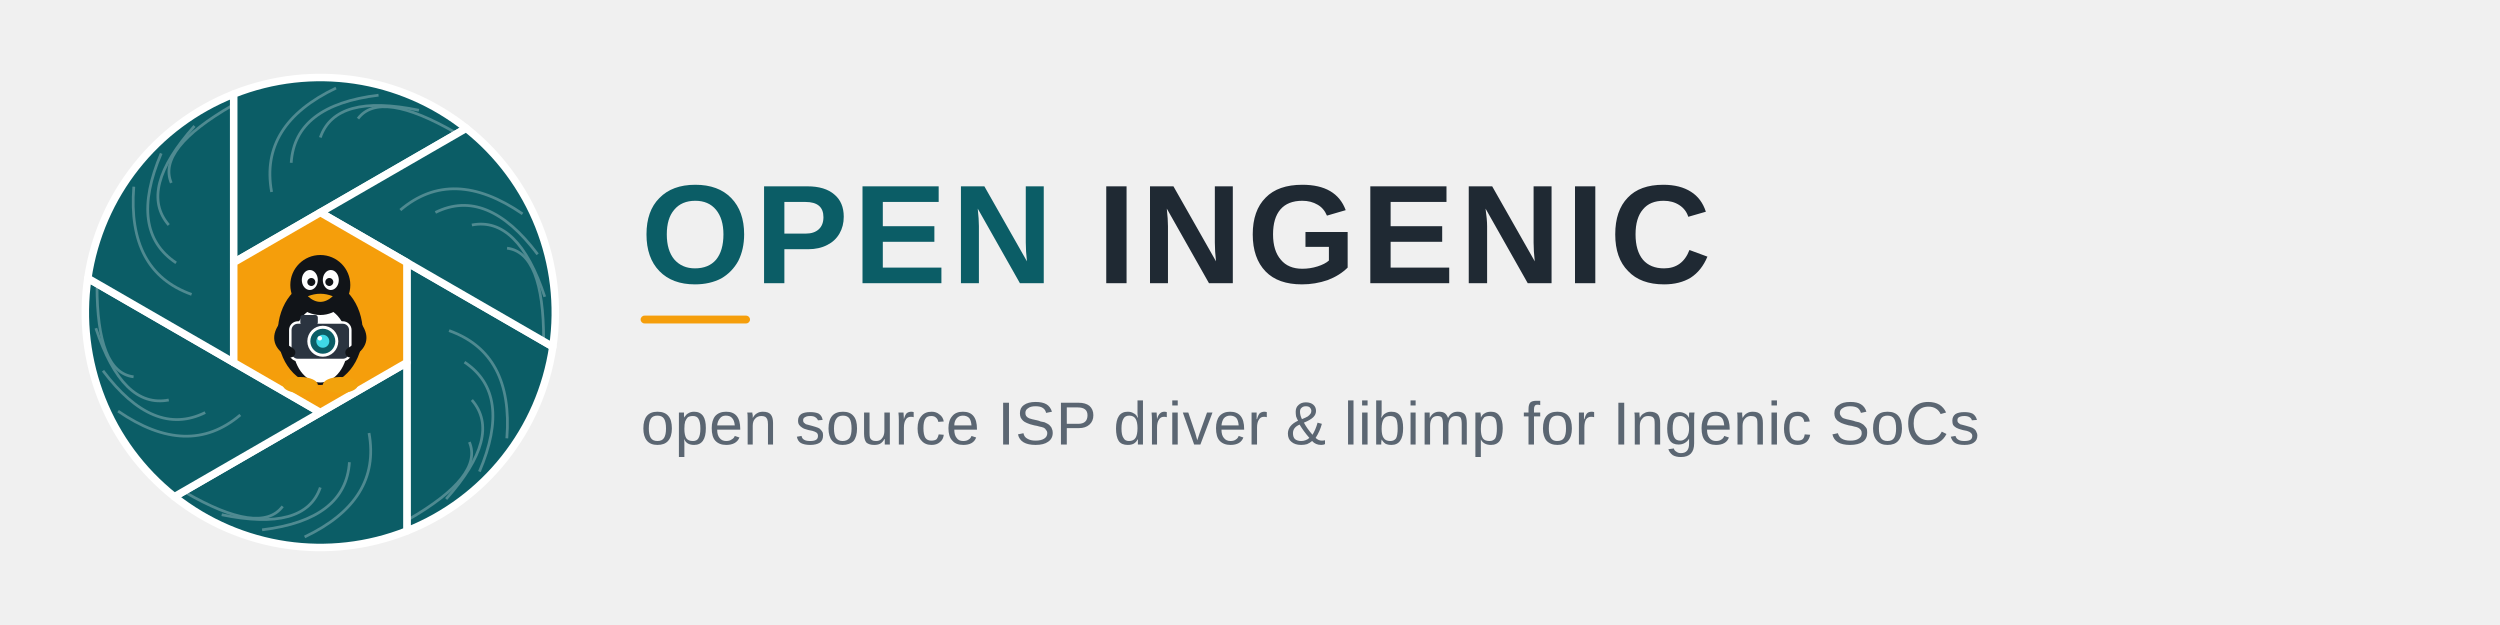
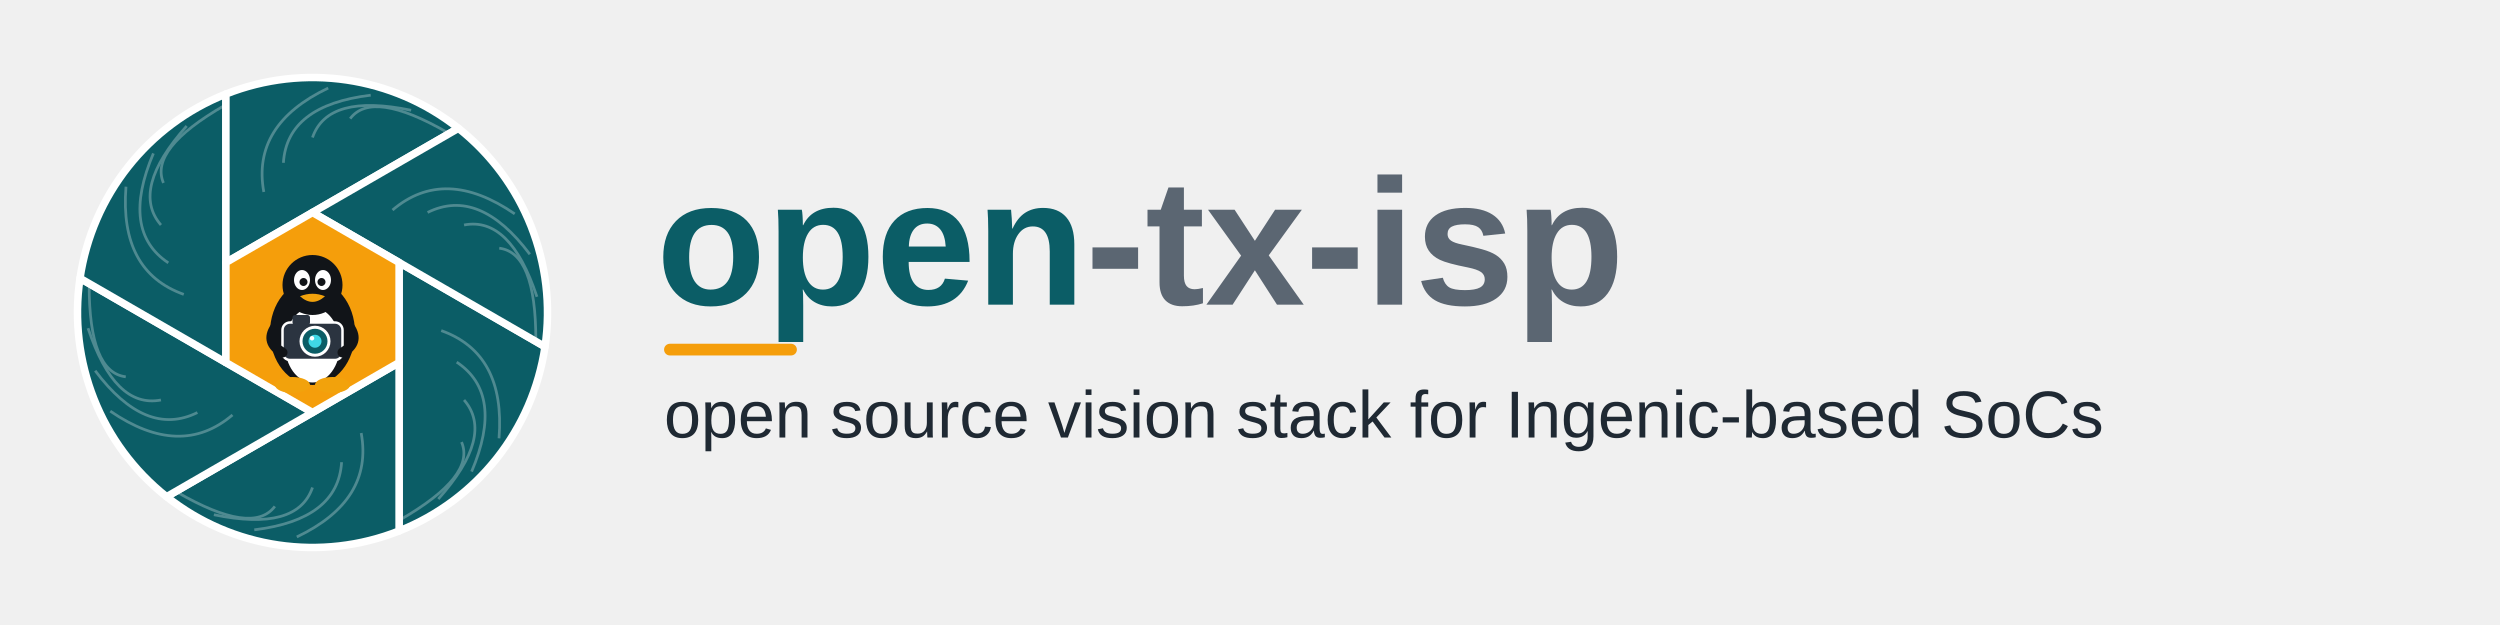
- <svg xmlns="http://www.w3.org/2000/svg" viewBox="0 0 640 160" width="640" height="160" role="img" aria-label="Open Ingenic">
-   <g transform="translate(18 16) scale(0.64)">
+ <svg xmlns="http://www.w3.org/2000/svg" viewBox="0 0 640 160" width="640" height="160" role="img" aria-label="open-tx-isp - open source vision stack for Ingenic-based SoCs">
+   <g transform="translate(16 16) scale(0.64)">
    <defs>
      <clipPath id="cl">
        <circle cx="100" cy="100" r="94" />
      </clipPath>
      <clipPath id="bl">
        <path d="M134.64 80.00L193.00 113.69A94 94 0 0 1 134.64 187.38Z" />
        <path d="M134.64 120.00L134.64 187.38A94 94 0 0 1 41.64 173.69Z" />
        <path d="M100.00 140.00L41.64 173.69A94 94 0 0 1 7.00 86.31Z" />
        <path d="M65.36 120.00L7.00 86.31A94 94 0 0 1 65.36 12.62Z" />
        <path d="M65.36 80.00L65.36 12.62A94 94 0 0 1 158.36 26.31Z" />
        <path d="M100.00 60.00L158.36 26.31A94 94 0 0 1 193.00 113.69Z" />
      </clipPath>
    </defs>
    <g fill="#0b5d66" stroke="#ffffff" stroke-width="3" stroke-linejoin="round">
      <path d="M134.64 80.00L193.00 113.69A94 94 0 0 1 134.64 187.38Z" />
      <path d="M134.64 120.00L134.64 187.38A94 94 0 0 1 41.64 173.69Z" />
      <path d="M100.00 140.00L41.64 173.69A94 94 0 0 1 7.00 86.31Z" />
      <path d="M65.36 120.00L7.00 86.31A94 94 0 0 1 65.36 12.62Z" />
      <path d="M65.36 80.00L65.36 12.62A94 94 0 0 1 158.36 26.31Z" />
      <path d="M100.00 60.00L158.36 26.31A94 94 0 0 1 193.00 113.69Z" />
    </g>
    <g clip-path="url(#bl)" stroke="#ffffff" stroke-width="1.1" fill="none" opacity="0.28">
      <path d="M132.01 59.02Q152.86 41.29 180.89 60.55" />
      <path d="M146.04 59.98Q166.69 49.75 186.93 76.71" />
      <path d="M160.62 65.00Q179.09 61.42 189.78 93.72" />
      <path d="M174.70 74.28Q189.35 76.06 189.33 110.97" />
      <path d="M151.49 107.24Q177.27 116.43 174.61 150.33" />
      <path d="M157.68 119.86Q176.86 132.63 163.64 163.64" />
      <path d="M160.62 135.00Q172.96 149.21 150.33 174.61" />
      <path d="M159.62 151.83Q165.41 165.41 135.17 182.85" />
      <path d="M119.48 148.21Q124.41 175.13 93.72 189.78" />
      <path d="M111.64 159.88Q110.18 182.88 76.71 186.93" />
      <path d="M100.00 170.00Q93.86 187.79 60.55 180.89" />
      <path d="M84.93 177.55Q76.06 189.35 45.84 171.88" />
      <path d="M67.99 140.98Q47.14 158.71 19.11 139.45" />
      <path d="M53.96 140.02Q33.31 150.25 13.07 123.29" />
      <path d="M39.38 135.00Q20.91 138.58 10.22 106.28" />
      <path d="M25.30 125.72Q10.65 123.94 10.67 89.03" />
      <path d="M48.51 92.76Q22.73 83.57 25.39 49.67" />
      <path d="M42.32 80.14Q23.14 67.37 36.36 36.36" />
      <path d="M39.38 65.00Q27.04 50.79 49.67 25.39" />
      <path d="M40.38 48.17Q34.59 34.59 64.83 17.15" />
      <path d="M80.52 51.79Q75.59 24.87 106.28 10.22" />
      <path d="M88.36 40.12Q89.82 17.12 123.29 13.07" />
      <path d="M100.00 30.00Q106.14 12.21 139.45 19.11" />
      <path d="M115.07 22.45Q123.94 10.65 154.16 28.12" />
    </g>
    <path d="M100.00 60.00L134.64 80.00L134.64 120.00L100.00 140.00L65.36 120.00L65.36 80.00Z" fill="#f59e0b" stroke="#ffffff" stroke-width="3" stroke-linejoin="round" />
    <g transform="translate(100 104)">
      <ellipse cx="0" cy="4" rx="17" ry="21" fill="#111418" />
      <ellipse cx="0" cy="9" rx="11" ry="15" fill="#ffffff" />
      <circle cx="0" cy="-15" r="12" fill="#111418" />
      <ellipse cx="-4.2" cy="-17" rx="3.2" ry="4" fill="#fff" />
      <ellipse cx="4.2" cy="-17" rx="3.2" ry="4" fill="#fff" />
      <circle cx="-3.6" cy="-16.2" r="1.6" fill="#111418" />
      <circle cx="3.6" cy="-16.2" r="1.6" fill="#111418" />
      <path d="M-5 -10.5 Q0 -6 5 -10.5 Q0 -12.5 -5 -10.5Z" fill="#f2a20c" />
      <ellipse cx="-8" cy="25" rx="7" ry="3.2" fill="#f2a20c" />
      <ellipse cx="8" cy="25" rx="7" ry="3.2" fill="#f2a20c" />
      <rect x="-12" y="0" width="24" height="15" rx="3" fill="#2b3440" stroke="#fff" stroke-width="1" />
      <rect x="-8" y="-3" width="7" height="4" rx="1" fill="#2b3440" />
      <circle cx="1" cy="7.5" r="5.6" fill="#0b5d66" stroke="#fff" stroke-width="1.2" />
      <circle cx="1" cy="7.5" r="2.6" fill="#3fd8e6" />
      <circle cx="-0.2" cy="6.3" r="0.9" fill="#fff" />
      <path d="M-15 2 Q-19 8 -12 12" stroke="#111418" stroke-width="4" fill="none" stroke-linecap="round" />
      <path d="M15 2 Q19 8 12 12" stroke="#111418" stroke-width="4" fill="none" stroke-linecap="round" />
    </g>
  </g>
-   <path fill="#0b5d66" d="M190.5 60Q190.5 63.8 189 66.8Q187.4 69.7 184.6 71.3Q181.7 72.8 177.9 72.8Q172.1 72.8 168.8 69.4Q165.5 66 165.5 60Q165.5 54 168.8 50.7Q172.1 47.3 178 47.3Q183.9 47.3 187.2 50.7Q190.5 54.1 190.5 60ZM185.2 60Q185.2 56 183.3 53.7Q181.4 51.4 178 51.4Q174.5 51.4 172.6 53.7Q170.7 55.9 170.7 60Q170.7 64.1 172.6 66.4Q174.6 68.7 177.9 68.7Q181.4 68.7 183.3 66.5Q185.2 64.2 185.2 60ZM216 55.5Q216 57.9 214.9 59.8Q213.8 61.7 211.8 62.7Q209.7 63.8 206.9 63.8H200.8V72.5H195.6V47.7H206.7Q211.2 47.7 213.6 49.8Q216 51.8 216 55.5ZM210.8 55.6Q210.8 51.7 206.2 51.7H200.8V59.8H206.3Q208.4 59.8 209.6 58.7Q210.8 57.6 210.8 55.6ZM220.8 72.5V47.7H240.3V51.7H226V57.9H239.2V61.9H226V68.5H241V72.5ZM261.1 72.5 250.3 53.4Q250.6 56.2 250.6 57.9V72.5H246V47.7H252L262.9 66.9Q262.6 64.3 262.6 62.1V47.7H267.2V72.5Z" />
-   <path fill="#1f2933" d="M283.2 72.5V47.7H288.4V72.5ZM309.5 72.5 298.7 53.4Q299 56.2 299 57.9V72.5H294.4V47.7H300.4L311.3 66.9Q311 64.3 311 62.1V47.7H315.6V72.5ZM333.4 68.8Q335.4 68.8 337.3 68.2Q339.2 67.6 340.2 66.7V63.2H334.2V59.4H345V68.5Q343 70.5 339.9 71.7Q336.7 72.8 333.3 72.8Q327.2 72.8 324 69.5Q320.7 66.1 320.7 60Q320.7 53.9 324 50.6Q327.2 47.3 333.4 47.3Q342.1 47.3 344.5 53.8L339.7 55.2Q338.9 53.3 337.3 52.4Q335.6 51.4 333.4 51.4Q329.7 51.4 327.8 53.6Q325.9 55.8 325.9 60Q325.9 64.2 327.9 66.5Q329.8 68.8 333.4 68.8ZM350.8 72.5V47.7H370.3V51.7H356V57.9H369.2V61.9H356V68.5H371V72.5ZM391.1 72.5 380.3 53.4Q380.7 56.2 380.7 57.9V72.5H376V47.7H382L392.9 66.9Q392.6 64.3 392.6 62.1V47.7H397.2V72.5ZM403.2 72.5V47.7H408.4V72.5ZM426 68.7Q430.7 68.7 432.5 64L437.1 65.7Q435.6 69.3 432.8 71.1Q430 72.8 426 72.8Q420 72.8 416.8 69.4Q413.5 66.1 413.5 60Q413.5 53.9 416.7 50.6Q419.8 47.3 425.8 47.3Q430.1 47.3 432.9 49.1Q435.6 50.8 436.7 54.2L432.2 55.5Q431.6 53.6 429.9 52.5Q428.2 51.4 425.9 51.4Q422.4 51.4 420.6 53.6Q418.7 55.8 418.7 60Q418.7 64.2 420.6 66.5Q422.5 68.7 426 68.7Z" />
-   <path fill="#5b6672" d="M172 109.7Q172 111.8 171 112.9Q170.1 113.9 168.3 113.9Q166.5 113.9 165.6 112.8Q164.7 111.7 164.7 109.7Q164.7 105.4 168.3 105.4Q170.2 105.4 171.1 106.5Q172 107.5 172 109.7ZM170.5 109.7Q170.5 108 170 107.2Q169.5 106.4 168.3 106.4Q167.1 106.4 166.6 107.2Q166.1 108 166.1 109.7Q166.1 111.3 166.6 112.1Q167.1 112.9 168.3 112.9Q169.5 112.9 170 112.1Q170.5 111.3 170.5 109.7ZM180.7 109.6Q180.7 113.9 177.7 113.9Q175.8 113.9 175.2 112.5H175.1Q175.2 112.6 175.2 113.8V117H173.8V107.3Q173.8 106 173.8 105.6H175.1Q175.1 105.6 175.1 105.8Q175.1 106 175.1 106.4Q175.2 106.8 175.2 106.9H175.2Q175.6 106.1 176.2 105.8Q176.8 105.4 177.7 105.4Q179.2 105.4 180 106.5Q180.7 107.5 180.7 109.6ZM179.3 109.7Q179.3 108 178.8 107.2Q178.4 106.5 177.4 106.5Q176.6 106.5 176.1 106.8Q175.7 107.2 175.4 107.9Q175.2 108.6 175.2 109.8Q175.2 111.4 175.7 112.2Q176.2 112.9 177.4 112.9Q178.4 112.9 178.8 112.2Q179.3 111.4 179.3 109.7ZM183.6 110Q183.6 111.4 184.2 112.1Q184.8 112.9 185.9 112.9Q186.8 112.9 187.3 112.5Q187.9 112.2 188.1 111.6L189.3 112Q188.5 113.9 185.9 113.9Q184.1 113.9 183.1 112.8Q182.2 111.8 182.2 109.6Q182.2 107.6 183.1 106.5Q184.1 105.4 185.9 105.4Q189.5 105.4 189.5 109.8V110ZM188.1 108.9Q188 107.6 187.4 107Q186.9 106.4 185.8 106.4Q184.8 106.4 184.3 107.1Q183.7 107.8 183.6 108.9ZM196.6 113.8V108.6Q196.6 107.8 196.4 107.3Q196.2 106.9 195.9 106.7Q195.5 106.5 194.9 106.5Q193.9 106.5 193.3 107.2Q192.7 107.8 192.7 109V113.8H191.4V107.3Q191.4 105.9 191.3 105.6H192.6Q192.6 105.6 192.6 105.8Q192.6 106 192.7 106.2Q192.7 106.4 192.7 107H192.7Q193.2 106.1 193.8 105.8Q194.4 105.4 195.3 105.4Q196.7 105.4 197.3 106.1Q197.9 106.8 197.9 108.3V113.8ZM210.7 111.5Q210.7 112.7 209.9 113.3Q209 113.9 207.4 113.9Q205.9 113.9 205 113.4Q204.2 112.9 204 111.8L205.2 111.6Q205.3 112.3 205.9 112.6Q206.4 112.9 207.4 112.9Q208.4 112.9 208.9 112.6Q209.4 112.3 209.4 111.6Q209.4 111.1 209.1 110.8Q208.7 110.5 208 110.3L207 110.1Q205.8 109.8 205.4 109.5Q204.9 109.2 204.6 108.8Q204.3 108.4 204.3 107.7Q204.3 106.6 205.1 106Q205.9 105.5 207.4 105.5Q208.8 105.5 209.6 105.9Q210.4 106.4 210.6 107.5L209.4 107.6Q209.2 107.1 208.7 106.8Q208.3 106.5 207.4 106.5Q206.5 106.5 206.1 106.8Q205.6 107 205.6 107.6Q205.6 108 205.8 108.2Q206 108.4 206.3 108.6Q206.7 108.7 207.8 109Q208.9 109.3 209.4 109.5Q209.9 109.7 210.1 110Q210.4 110.3 210.6 110.7Q210.7 111 210.7 111.5ZM219.4 109.7Q219.4 111.8 218.5 112.9Q217.5 113.9 215.7 113.9Q213.9 113.9 213 112.8Q212.1 111.7 212.1 109.7Q212.1 105.4 215.8 105.4Q217.6 105.4 218.5 106.5Q219.4 107.5 219.4 109.7ZM218 109.7Q218 108 217.5 107.2Q217 106.4 215.8 106.4Q214.6 106.4 214.1 107.2Q213.5 108 213.5 109.7Q213.5 111.3 214 112.1Q214.6 112.9 215.7 112.9Q216.9 112.9 217.5 112.1Q218 111.3 218 109.7ZM222.6 105.6V110.8Q222.6 111.6 222.7 112Q222.9 112.5 223.3 112.7Q223.6 112.9 224.3 112.9Q225.3 112.9 225.8 112.2Q226.4 111.5 226.4 110.3V105.6H227.8V112Q227.8 113.5 227.8 113.8H226.5Q226.5 113.7 226.5 113.6Q226.5 113.4 226.5 113.2Q226.5 113 226.5 112.4H226.4Q226 113.2 225.3 113.6Q224.7 113.9 223.8 113.9Q222.5 113.9 221.8 113.3Q221.2 112.6 221.2 111V105.6ZM230.1 113.8V107.5Q230.1 106.6 230 105.6H231.3Q231.4 107 231.4 107.3H231.4Q231.7 106.2 232.1 105.8Q232.6 105.4 233.3 105.4Q233.6 105.4 233.9 105.5V106.8Q233.6 106.7 233.2 106.7Q232.3 106.7 231.9 107.4Q231.4 108.1 231.4 109.5V113.8ZM236.4 109.6Q236.4 111.3 236.9 112.1Q237.4 112.8 238.4 112.8Q239.2 112.8 239.7 112.5Q240.1 112.1 240.3 111.2L241.6 111.3Q241.5 112.5 240.6 113.2Q239.8 113.9 238.5 113.9Q236.8 113.9 235.9 112.8Q234.9 111.8 234.9 109.7Q234.9 107.6 235.9 106.5Q236.8 105.4 238.5 105.4Q239.7 105.4 240.5 106.1Q241.4 106.7 241.6 107.9L240.2 108Q240.1 107.3 239.6 106.9Q239.2 106.5 238.4 106.5Q237.3 106.5 236.9 107.2Q236.4 107.9 236.4 109.6ZM244.3 110Q244.3 111.4 244.9 112.1Q245.4 112.9 246.6 112.9Q247.5 112.9 248 112.5Q248.5 112.2 248.7 111.6L249.9 112Q249.2 113.9 246.6 113.9Q244.7 113.9 243.8 112.8Q242.8 111.8 242.8 109.6Q242.8 107.6 243.8 106.5Q244.7 105.4 246.5 105.4Q250.1 105.4 250.1 109.8V110ZM248.7 108.9Q248.6 107.6 248.1 107Q247.5 106.4 246.5 106.4Q245.5 106.4 244.9 107.1Q244.3 107.8 244.3 108.9ZM256.8 113.8V103.1H258.3V113.8ZM269.5 110.8Q269.5 112.3 268.3 113.1Q267.2 113.9 265.1 113.9Q261.2 113.9 260.6 111.2L262 110.9Q262.2 111.9 263 112.3Q263.8 112.8 265.1 112.8Q266.5 112.8 267.3 112.3Q268.1 111.8 268.1 110.9Q268.1 110.4 267.8 110.1Q267.6 109.7 267.2 109.5Q266.7 109.3 266.1 109.2Q265.5 109 264.8 108.9Q263.5 108.6 262.9 108.3Q262.2 108 261.9 107.7Q261.5 107.3 261.3 106.9Q261.1 106.4 261.1 105.8Q261.1 104.4 262.1 103.7Q263.2 102.9 265.1 102.9Q266.9 102.9 267.9 103.5Q268.9 104.1 269.3 105.4L267.8 105.7Q267.6 104.8 266.9 104.4Q266.3 104 265.1 104Q263.8 104 263.2 104.5Q262.5 104.9 262.5 105.7Q262.5 106.2 262.7 106.5Q263 106.9 263.5 107.1Q264 107.3 265.5 107.6Q266 107.7 266.4 107.9Q266.9 108 267.4 108.1Q267.8 108.3 268.2 108.5Q268.6 108.7 268.9 109.1Q269.2 109.4 269.3 109.8Q269.5 110.2 269.5 110.8ZM279.9 106.3Q279.9 107.8 278.9 108.7Q277.9 109.6 276.2 109.6H273.1V113.8H271.6V103.1H276.1Q277.9 103.1 278.9 103.9Q279.9 104.8 279.9 106.3ZM278.4 106.3Q278.4 104.3 275.9 104.3H273.1V108.5H276Q278.4 108.5 278.4 106.3ZM291.2 112.5Q290.9 113.2 290.2 113.6Q289.6 113.9 288.7 113.9Q287.1 113.9 286.4 112.9Q285.7 111.8 285.7 109.7Q285.7 105.4 288.7 105.4Q289.6 105.4 290.2 105.8Q290.9 106.1 291.2 106.9H291.3L291.2 105.9V102.5H292.6V112.1Q292.6 113.4 292.6 113.8H291.3Q291.3 113.7 291.3 113.2Q291.3 112.8 291.3 112.5ZM287.1 109.7Q287.1 111.4 287.6 112.1Q288 112.9 289 112.9Q290.2 112.9 290.7 112.1Q291.2 111.3 291.2 109.6Q291.2 108 290.7 107.2Q290.2 106.4 289.1 106.4Q288 106.4 287.6 107.2Q287.1 108 287.1 109.7ZM294.9 113.8V107.5Q294.9 106.6 294.8 105.6H296.1Q296.2 107 296.2 107.3H296.2Q296.5 106.2 297 105.8Q297.4 105.4 298.1 105.4Q298.4 105.4 298.7 105.5V106.8Q298.4 106.7 298 106.7Q297.1 106.7 296.7 107.4Q296.2 108.1 296.2 109.5V113.8ZM300.1 103.8V102.5H301.5V103.8ZM300.1 113.8V105.6H301.5V113.8ZM307.3 113.8H305.7L302.8 105.6H304.2L306 110.9Q306.1 111.2 306.5 112.7L306.8 111.8L307.1 110.9L309 105.6H310.4ZM312.7 110Q312.7 111.4 313.3 112.1Q313.9 112.9 315 112.9Q315.9 112.9 316.4 112.5Q316.9 112.2 317.1 111.6L318.3 112Q317.6 113.9 315 113.9Q313.2 113.9 312.2 112.8Q311.3 111.8 311.3 109.6Q311.3 107.6 312.2 106.5Q313.2 105.4 314.9 105.4Q318.5 105.4 318.5 109.8V110ZM317.1 108.9Q317 107.6 316.5 107Q315.9 106.4 314.9 106.4Q313.9 106.4 313.3 107.1Q312.8 107.8 312.7 108.9ZM320.4 113.8V107.5Q320.4 106.6 320.4 105.6H321.7Q321.7 107 321.7 107.3H321.8Q322.1 106.2 322.5 105.8Q323 105.4 323.7 105.4Q324 105.4 324.3 105.5V106.8Q324 106.7 323.6 106.7Q322.7 106.7 322.3 107.4Q321.8 108.1 321.8 109.5V113.8ZM338.2 113.9Q336.8 113.9 335.9 112.9Q335.3 113.4 334.6 113.7Q333.9 113.9 333.1 113.9Q331.5 113.9 330.6 113.1Q329.7 112.4 329.7 111Q329.7 108.9 332.3 107.7Q332 107.2 331.8 106.6Q331.7 106 331.7 105.4Q331.7 104.3 332.4 103.7Q333.1 103 334.3 103Q335.5 103 336.2 103.6Q336.9 104.2 336.9 105.2Q336.9 106.1 336.2 106.8Q335.5 107.5 333.8 108.2Q334.6 109.7 336 111.3Q336.8 110 337.3 108.2L338.4 108.5Q337.9 110.4 336.8 112.1Q337.5 112.8 338.4 112.8Q338.9 112.8 339.2 112.7V113.7Q338.8 113.9 338.2 113.9ZM335.7 105.2Q335.7 104.7 335.3 104.3Q335 104 334.3 104Q333.6 104 333.2 104.4Q332.8 104.7 332.8 105.4Q332.8 106.3 333.3 107.3Q334.3 106.9 334.8 106.6Q335.2 106.3 335.5 105.9Q335.7 105.6 335.7 105.2ZM335.2 112.1Q333.7 110.4 332.7 108.7Q331 109.4 331 110.9Q331 111.9 331.5 112.4Q332.1 112.9 333.1 112.9Q333.7 112.9 334.2 112.7Q334.8 112.5 335.2 112.1ZM345.1 113.8V102.5H346.5V113.8ZM348.7 103.8V102.5H350.1V103.8ZM348.7 113.8V105.6H350.1V113.8ZM359.2 109.6Q359.2 113.9 356.2 113.9Q355.3 113.9 354.7 113.6Q354.1 113.2 353.7 112.5H353.7Q353.7 112.7 353.6 113.2Q353.6 113.7 353.6 113.8H352.3Q352.3 113.4 352.3 112.1V102.5H353.7V105.7Q353.7 106.2 353.6 106.9H353.7Q354.1 106.1 354.7 105.8Q355.3 105.4 356.2 105.4Q357.8 105.4 358.5 106.5Q359.2 107.5 359.2 109.6ZM357.8 109.7Q357.8 108 357.4 107.2Q356.9 106.5 355.9 106.5Q354.7 106.5 354.2 107.3Q353.7 108.1 353.7 109.8Q353.7 111.4 354.2 112.1Q354.7 112.9 355.9 112.9Q356.9 112.9 357.4 112.2Q357.8 111.4 357.8 109.7ZM361.1 103.8V102.5H362.4V103.8ZM361.1 113.8V105.6H362.4V113.8ZM369.4 113.8V108.6Q369.4 107.4 369.1 106.9Q368.8 106.5 368 106.5Q367.1 106.5 366.6 107.1Q366.1 107.8 366.1 109V113.8H364.7V107.3Q364.7 105.9 364.7 105.6H366Q366 105.6 366 105.8Q366 106 366 106.2Q366 106.4 366 107H366Q366.5 106.1 367 105.8Q367.6 105.4 368.4 105.4Q369.4 105.4 369.9 105.8Q370.4 106.2 370.7 107H370.7Q371.1 106.2 371.7 105.8Q372.3 105.4 373.2 105.4Q374.4 105.4 375 106.1Q375.5 106.8 375.5 108.3V113.8H374.2V108.6Q374.2 107.4 373.9 106.9Q373.5 106.5 372.7 106.5Q371.8 106.5 371.3 107.1Q370.8 107.8 370.8 109V113.8ZM384.7 109.6Q384.7 113.9 381.7 113.9Q379.8 113.9 379.1 112.5H379.1Q379.1 112.6 379.1 113.8V117H377.7V107.3Q377.7 106 377.7 105.6H379Q379 105.6 379 105.8Q379.1 106 379.1 106.4Q379.1 106.8 379.1 106.9H379.1Q379.5 106.1 380.1 105.8Q380.7 105.4 381.7 105.4Q383.2 105.4 383.9 106.5Q384.7 107.5 384.7 109.6ZM383.2 109.7Q383.2 108 382.8 107.2Q382.3 106.5 381.3 106.5Q380.5 106.5 380 106.8Q379.6 107.2 379.3 107.9Q379.1 108.6 379.1 109.8Q379.1 111.4 379.6 112.2Q380.1 112.9 381.3 112.9Q382.3 112.9 382.8 112.2Q383.2 111.4 383.2 109.7ZM392.7 106.6V113.8H391.3V106.6H390.1V105.6H391.3V104.7Q391.3 103.5 391.8 103Q392.3 102.6 393.3 102.6Q393.9 102.6 394.3 102.6V103.7Q393.9 103.6 393.6 103.6Q393.1 103.6 392.9 103.9Q392.7 104.2 392.7 104.8V105.6H394.3V106.6ZM402.4 109.7Q402.4 111.8 401.4 112.9Q400.5 113.9 398.7 113.9Q396.9 113.9 395.9 112.8Q395 111.7 395 109.7Q395 105.4 398.7 105.4Q400.6 105.4 401.5 106.5Q402.4 107.5 402.4 109.7ZM400.9 109.7Q400.9 108 400.4 107.2Q399.9 106.4 398.7 106.4Q397.5 106.4 397 107.2Q396.5 108 396.5 109.7Q396.5 111.3 397 112.1Q397.5 112.9 398.6 112.9Q399.9 112.9 400.4 112.1Q400.9 111.3 400.9 109.7ZM404.2 113.8V107.5Q404.2 106.6 404.2 105.6H405.5Q405.5 107 405.5 107.3H405.6Q405.9 106.2 406.3 105.8Q406.7 105.4 407.5 105.4Q407.8 105.4 408.1 105.5V106.8Q407.8 106.7 407.3 106.7Q406.5 106.7 406 107.4Q405.6 108.1 405.6 109.5V113.8ZM414.3 113.8V103.1H415.8V113.8ZM423.6 113.8V108.6Q423.6 107.8 423.5 107.3Q423.3 106.9 423 106.7Q422.6 106.5 421.9 106.5Q420.9 106.5 420.4 107.2Q419.8 107.8 419.8 109V113.8H418.5V107.3Q418.5 105.9 418.4 105.6H419.7Q419.7 105.6 419.7 105.8Q419.7 106 419.7 106.2Q419.7 106.4 419.8 107H419.8Q420.2 106.1 420.9 105.8Q421.5 105.4 422.4 105.4Q423.7 105.4 424.4 106.1Q425 106.8 425 108.3V113.8ZM430.3 117Q429 117 428.2 116.5Q427.4 115.9 427.1 115L428.5 114.8Q428.6 115.3 429.1 115.6Q429.6 116 430.3 116Q432.4 116 432.4 113.6V112.3H432.4Q432 113 431.3 113.4Q430.6 113.8 429.7 113.8Q428.2 113.8 427.5 112.8Q426.8 111.8 426.8 109.7Q426.8 107.5 427.6 106.5Q428.3 105.5 429.9 105.5Q430.7 105.5 431.4 105.9Q432 106.2 432.4 107H432.4Q432.4 106.8 432.4 106.2Q432.4 105.6 432.5 105.6H433.8Q433.7 106 433.7 107.3V113.5Q433.7 117 430.3 117ZM432.4 109.7Q432.4 108.7 432.1 108Q431.8 107.2 431.3 106.9Q430.8 106.5 430.2 106.5Q429.2 106.5 428.7 107.2Q428.2 108 428.2 109.7Q428.2 111.4 428.7 112.1Q429.1 112.8 430.2 112.8Q430.8 112.8 431.3 112.4Q431.8 112.1 432.1 111.4Q432.4 110.7 432.4 109.7ZM437 110Q437 111.4 437.6 112.1Q438.2 112.9 439.3 112.9Q440.2 112.9 440.7 112.5Q441.2 112.2 441.4 111.6L442.6 112Q441.9 113.9 439.3 113.9Q437.5 113.9 436.5 112.8Q435.6 111.8 435.6 109.6Q435.6 107.6 436.5 106.5Q437.5 105.4 439.2 105.4Q442.8 105.4 442.8 109.8V110ZM441.4 108.9Q441.3 107.6 440.8 107Q440.2 106.4 439.2 106.4Q438.2 106.4 437.6 107.1Q437.1 107.8 437 108.9ZM449.9 113.8V108.6Q449.9 107.8 449.8 107.3Q449.6 106.9 449.3 106.7Q448.9 106.5 448.2 106.5Q447.3 106.5 446.7 107.2Q446.1 107.8 446.1 109V113.8H444.8V107.3Q444.8 105.9 444.7 105.6H446Q446 105.6 446 105.8Q446 106 446 106.2Q446 106.4 446.1 107H446.1Q446.6 106.1 447.2 105.8Q447.8 105.4 448.7 105.4Q450.1 105.4 450.7 106.1Q451.3 106.8 451.3 108.3V113.8ZM453.5 103.8V102.5H454.9V103.8ZM453.5 113.8V105.6H454.9V113.8ZM458.1 109.6Q458.1 111.3 458.6 112.1Q459.2 112.8 460.2 112.8Q460.9 112.8 461.4 112.5Q461.9 112.1 462 111.2L463.4 111.3Q463.2 112.5 462.4 113.2Q461.5 113.9 460.2 113.9Q458.5 113.9 457.6 112.8Q456.7 111.8 456.7 109.7Q456.7 107.6 457.6 106.5Q458.5 105.4 460.2 105.4Q461.5 105.4 462.3 106.1Q463.1 106.7 463.3 107.9L461.9 108Q461.8 107.3 461.4 106.9Q461 106.5 460.2 106.5Q459.1 106.5 458.6 107.2Q458.1 107.9 458.1 109.6ZM478 110.8Q478 112.3 476.9 113.1Q475.7 113.9 473.6 113.9Q469.7 113.9 469.1 111.2L470.5 110.9Q470.8 111.9 471.5 112.3Q472.3 112.8 473.7 112.8Q475.1 112.8 475.8 112.3Q476.6 111.8 476.6 110.9Q476.6 110.4 476.4 110.1Q476.1 109.7 475.7 109.5Q475.3 109.3 474.7 109.2Q474.1 109 473.3 108.9Q472.1 108.6 471.4 108.3Q470.8 108 470.4 107.7Q470 107.3 469.8 106.9Q469.6 106.4 469.6 105.8Q469.6 104.4 470.7 103.7Q471.7 102.9 473.7 102.9Q475.5 102.9 476.4 103.5Q477.4 104.1 477.8 105.4L476.4 105.7Q476.1 104.8 475.5 104.4Q474.8 104 473.6 104Q472.4 104 471.7 104.5Q471 104.9 471 105.7Q471 106.2 471.3 106.5Q471.5 106.9 472 107.1Q472.5 107.3 474 107.6Q474.5 107.7 475 107.9Q475.5 108 475.9 108.1Q476.4 108.3 476.7 108.5Q477.1 108.7 477.4 109.1Q477.7 109.4 477.9 109.8Q478 110.2 478 110.8ZM486.9 109.7Q486.9 111.8 485.9 112.9Q485 113.9 483.2 113.9Q481.4 113.9 480.5 112.8Q479.5 111.7 479.5 109.7Q479.5 105.4 483.2 105.4Q485.1 105.4 486 106.5Q486.9 107.5 486.9 109.7ZM485.4 109.7Q485.4 108 484.9 107.2Q484.4 106.4 483.2 106.4Q482 106.4 481.5 107.2Q481 108 481 109.7Q481 111.3 481.5 112.1Q482 112.9 483.2 112.9Q484.4 112.9 484.9 112.1Q485.4 111.3 485.4 109.7ZM493.7 104.1Q491.9 104.1 490.9 105.3Q489.9 106.4 489.9 108.4Q489.9 110.4 490.9 111.5Q492 112.7 493.7 112.7Q496 112.7 497.1 110.5L498.3 111.1Q497.6 112.5 496.4 113.2Q495.2 113.9 493.7 113.9Q492 113.9 490.9 113.3Q489.7 112.6 489.1 111.3Q488.5 110.1 488.5 108.4Q488.5 105.8 489.8 104.4Q491.2 102.9 493.6 102.9Q495.3 102.9 496.5 103.6Q497.6 104.3 498.2 105.6L496.8 106Q496.4 105.1 495.6 104.6Q494.8 104.1 493.7 104.1ZM506.2 111.5Q506.2 112.7 505.3 113.3Q504.5 113.9 502.9 113.9Q501.3 113.9 500.5 113.4Q499.7 112.9 499.4 111.8L500.6 111.6Q500.8 112.3 501.4 112.6Q501.9 112.9 502.9 112.9Q503.9 112.9 504.4 112.6Q504.9 112.3 504.9 111.6Q504.9 111.1 504.5 110.8Q504.2 110.5 503.5 110.3L502.5 110.1Q501.3 109.8 500.8 109.5Q500.3 109.2 500 108.8Q499.8 108.4 499.8 107.7Q499.8 106.6 500.6 106Q501.4 105.5 502.9 105.5Q504.2 105.5 505 105.9Q505.8 106.4 506.1 107.5L504.8 107.6Q504.7 107.1 504.2 106.8Q503.7 106.5 502.9 106.5Q502 106.5 501.5 106.8Q501.1 107 501.1 107.6Q501.1 108 501.3 108.2Q501.5 108.4 501.8 108.6Q502.2 108.7 503.3 109Q504.4 109.3 504.9 109.5Q505.3 109.7 505.6 110Q505.9 110.3 506 110.7Q506.2 111 506.2 111.5Z" />
-   <rect x="164" y="80.8" width="28" height="2" rx="1" fill="#f59e0b" />
+   <path fill="#0b5d66" d="M194.302 65.826Q194.302 71.733 191.022 75.091Q187.743 78.449 181.948 78.449Q176.266 78.449 173.031 75.08Q169.797 71.711 169.797 65.826Q169.797 59.964 173.031 56.606Q176.266 53.248 182.083 53.248Q188.035 53.248 191.168 56.494Q194.302 59.739 194.302 65.826ZM187.698 65.826Q187.698 61.491 186.283 59.537Q184.868 57.583 182.173 57.583Q176.423 57.583 176.423 65.826Q176.423 69.892 177.827 72.014Q179.23 74.137 181.881 74.137Q187.698 74.137 187.698 65.826ZM222.311 65.736Q222.311 71.823 219.874 75.136Q217.437 78.449 212.989 78.449Q210.429 78.449 208.531 77.337Q206.633 76.226 205.622 74.137H205.487Q205.622 74.811 205.622 78.225V87.546H199.311V59.29Q199.311 55.854 199.131 53.697H205.263Q205.375 54.102 205.454 55.292Q205.532 56.482 205.532 57.65H205.622Q207.756 53.181 213.394 53.181Q217.639 53.181 219.975 56.449Q222.311 59.717 222.311 65.736ZM215.729 65.736Q215.729 57.561 210.721 57.561Q208.205 57.561 206.869 59.762Q205.532 61.963 205.532 65.916Q205.532 69.847 206.869 71.992Q208.205 74.137 210.676 74.137Q215.729 74.137 215.729 65.736ZM237.359 78.449Q231.879 78.449 228.937 75.204Q225.994 71.958 225.994 65.736Q225.994 59.717 228.981 56.482Q231.969 53.248 237.449 53.248Q242.683 53.248 245.445 56.718Q248.208 60.188 248.208 66.882V67.062H232.62Q232.62 70.61 233.934 72.418Q235.248 74.227 237.674 74.227Q241.021 74.227 241.896 71.329L247.849 71.846Q245.266 78.449 237.359 78.449ZM237.359 57.224Q235.136 57.224 233.934 58.773Q232.732 60.323 232.665 63.108H242.099Q241.919 60.166 240.684 58.695Q239.448 57.224 237.359 57.224ZM268.737 78.0V64.366Q268.737 57.965 264.402 57.965Q262.111 57.965 260.708 59.93Q259.304 61.896 259.304 64.973V78.0H252.992V59.133Q252.992 57.179 252.936 55.932Q252.88 54.686 252.812 53.697H258.832Q258.899 54.124 259.012 55.977Q259.124 57.83 259.124 58.526H259.214Q260.494 55.741 262.426 54.483Q264.357 53.226 267.03 53.226Q270.894 53.226 272.96 55.606Q275.026 57.987 275.026 62.569V78.0Z" />
+   <path fill="#5b6672" d="M279.676 68.813V63.333H291.355V68.813ZM302.631 78.404Q299.846 78.404 298.341 76.888Q296.836 75.372 296.836 72.295V57.965H293.759V53.697H297.15L299.127 47.992H303.08V53.697H307.685V57.965H303.08V70.588Q303.08 72.362 303.754 73.205Q304.428 74.047 305.843 74.047Q306.584 74.047 307.954 73.732V77.641Q305.618 78.404 302.631 78.404ZM326.911 78.0 321.251 69.195 315.546 78.0H308.83L317.725 65.444L309.257 53.697H316.062L321.251 61.648L326.417 53.697H333.268L324.8 65.377L333.762 78.0ZM335.896 68.813V63.333H347.575V68.813ZM352.629 49.317V44.668H358.94V49.317ZM352.629 78.0V53.697H358.94V78.0ZM385.894 70.902Q385.894 74.429 383.007 76.439Q380.121 78.449 375.022 78.449Q370.014 78.449 367.352 76.866Q364.69 75.282 363.814 71.936L369.362 71.104Q369.834 72.834 370.991 73.553Q372.147 74.271 375.022 74.271Q377.673 74.271 378.886 73.598Q380.099 72.924 380.099 71.486Q380.099 70.318 379.122 69.633Q378.145 68.948 375.809 68.477Q370.463 67.421 368.599 66.511Q366.734 65.602 365.757 64.153Q364.78 62.704 364.78 60.593Q364.78 57.111 367.464 55.168Q370.148 53.226 375.067 53.226Q379.402 53.226 382.042 54.91Q384.681 56.595 385.332 59.784L379.739 60.368Q379.47 58.886 378.414 58.156Q377.358 57.426 375.067 57.426Q372.821 57.426 371.698 57.999Q370.575 58.571 370.575 59.919Q370.575 60.975 371.44 61.592Q372.305 62.21 374.349 62.614Q377.201 63.198 379.414 63.816Q381.626 64.434 382.962 65.287Q384.299 66.141 385.096 67.477Q385.894 68.813 385.894 70.902ZM413.992 65.736Q413.992 71.823 411.555 75.136Q409.118 78.449 404.671 78.449Q402.11 78.449 400.212 77.337Q398.314 76.226 397.304 74.137H397.169Q397.304 74.811 397.304 78.225V87.546H390.992V59.29Q390.992 55.854 390.812 53.697H396.944Q397.057 54.102 397.135 55.292Q397.214 56.482 397.214 57.65H397.304Q399.438 53.181 405.075 53.181Q409.32 53.181 411.656 56.449Q413.992 59.717 413.992 65.736ZM407.411 65.736Q407.411 57.561 402.402 57.561Q399.887 57.561 398.55 59.762Q397.214 61.963 397.214 65.916Q397.214 69.847 398.55 71.992Q399.887 74.137 402.357 74.137Q407.411 74.137 407.411 65.736Z" />
+   <rect x="170" y="88" width="34" height="3" rx="1.5" fill="#f59e0b" />
+   <path fill="#1f2933" d="M178.741 107.501Q178.741 109.858 177.703 111.012Q176.666 112.166 174.69 112.166Q172.723 112.166 171.718 110.967Q170.714 109.767 170.714 107.501Q170.714 102.853 174.74 102.853Q176.798 102.853 177.77 103.986Q178.741 105.119 178.741 107.501ZM177.172 107.501Q177.172 105.642 176.62 104.799Q176.068 103.957 174.765 103.957Q173.453 103.957 172.868 104.816Q172.283 105.675 172.283 107.501Q172.283 109.277 172.86 110.17Q173.437 111.062 174.673 111.062Q176.018 111.062 176.595 110.199Q177.172 109.335 177.172 107.501ZM188.195 107.468Q188.195 112.166 184.892 112.166Q182.816 112.166 182.103 110.605H182.061Q182.094 110.672 182.094 112.017V115.528H180.6V104.853Q180.6 103.467 180.55 103.019H181.995Q182.003 103.052 182.02 103.255Q182.036 103.458 182.057 103.882Q182.078 104.305 182.078 104.463H182.111Q182.509 103.633 183.165 103.247Q183.821 102.861 184.892 102.861Q186.552 102.861 187.374 103.973Q188.195 105.085 188.195 107.468ZM186.626 107.501Q186.626 105.625 186.12 104.82Q185.614 104.015 184.51 104.015Q183.622 104.015 183.119 104.388Q182.617 104.762 182.356 105.554Q182.094 106.347 182.094 107.617Q182.094 109.385 182.659 110.224Q183.223 111.062 184.493 111.062Q185.605 111.062 186.116 110.244Q186.626 109.427 186.626 107.501ZM191.2 107.825Q191.2 109.369 191.839 110.207Q192.479 111.045 193.707 111.045Q194.678 111.045 195.263 110.655Q195.849 110.265 196.056 109.667L197.368 110.041Q196.562 112.166 193.707 112.166Q191.715 112.166 190.673 110.979Q189.631 109.792 189.631 107.451Q189.631 105.227 190.673 104.04Q191.715 102.853 193.649 102.853Q197.608 102.853 197.608 107.625V107.825ZM196.064 106.679Q195.94 105.26 195.342 104.608Q194.745 103.957 193.624 103.957Q192.537 103.957 191.902 104.683Q191.267 105.409 191.217 106.679ZM205.212 112.0V106.306Q205.212 105.417 205.038 104.928Q204.863 104.438 204.481 104.222Q204.1 104.006 203.361 104.006Q202.282 104.006 201.659 104.745Q201.037 105.484 201.037 106.795V112.0H199.542V104.936Q199.542 103.367 199.493 103.019H200.904Q200.912 103.06 200.92 103.243Q200.929 103.425 200.941 103.662Q200.954 103.898 200.97 104.554H200.995Q201.51 103.625 202.186 103.239Q202.863 102.853 203.867 102.853Q205.345 102.853 206.03 103.587Q206.714 104.322 206.714 106.015V112.0ZM220.427 109.518Q220.427 110.788 219.469 111.477Q218.51 112.166 216.783 112.166Q215.106 112.166 214.198 111.614Q213.289 111.062 213.015 109.892L214.334 109.634Q214.525 110.356 215.123 110.693Q215.721 111.029 216.783 111.029Q217.92 111.029 218.448 110.68Q218.975 110.332 218.975 109.634Q218.975 109.103 218.609 108.771Q218.244 108.439 217.431 108.223L216.36 107.941Q215.073 107.609 214.53 107.289Q213.986 106.97 213.679 106.513Q213.372 106.057 213.372 105.393Q213.372 104.164 214.247 103.521Q215.123 102.877 216.8 102.877Q218.286 102.877 219.161 103.4Q220.037 103.923 220.27 105.077L218.925 105.243Q218.8 104.646 218.257 104.326Q217.713 104.006 216.8 104.006Q215.787 104.006 215.306 104.313Q214.824 104.621 214.824 105.243Q214.824 105.625 215.023 105.874Q215.223 106.123 215.613 106.297Q216.003 106.472 217.256 106.779Q218.443 107.078 218.966 107.331Q219.489 107.584 219.792 107.891Q220.095 108.198 220.261 108.601Q220.427 109.003 220.427 109.518ZM229.782 107.501Q229.782 109.858 228.745 111.012Q227.707 112.166 225.731 112.166Q223.764 112.166 222.76 110.967Q221.755 109.767 221.755 107.501Q221.755 102.853 225.781 102.853Q227.84 102.853 228.811 103.986Q229.782 105.119 229.782 107.501ZM228.213 107.501Q228.213 105.642 227.661 104.799Q227.109 103.957 225.806 103.957Q224.495 103.957 223.909 104.816Q223.324 105.675 223.324 107.501Q223.324 109.277 223.901 110.17Q224.478 111.062 225.715 111.062Q227.06 111.062 227.636 110.199Q228.213 109.335 228.213 107.501ZM233.103 103.019V108.713Q233.103 109.601 233.277 110.091Q233.451 110.581 233.833 110.796Q234.215 111.012 234.954 111.012Q236.033 111.012 236.655 110.273Q237.278 109.535 237.278 108.223V103.019H238.772V110.083Q238.772 111.651 238.822 112.0H237.411Q237.402 111.958 237.394 111.776Q237.386 111.593 237.373 111.357Q237.361 111.12 237.344 110.464H237.319Q236.805 111.394 236.128 111.78Q235.452 112.166 234.447 112.166Q232.97 112.166 232.285 111.431Q231.6 110.697 231.6 109.003V103.019ZM241.129 112.0V105.11Q241.129 104.164 241.08 103.019H242.491Q242.557 104.546 242.557 104.853H242.59Q242.947 103.699 243.412 103.276Q243.877 102.853 244.724 102.853Q245.022 102.853 245.33 102.936V104.305Q245.031 104.222 244.533 104.222Q243.603 104.222 243.113 105.023Q242.624 105.824 242.624 107.318V112.0ZM247.895 107.468Q247.895 109.261 248.459 110.124Q249.023 110.987 250.161 110.987Q250.958 110.987 251.493 110.556Q252.028 110.124 252.153 109.228L253.664 109.327Q253.489 110.622 252.56 111.394Q251.63 112.166 250.202 112.166Q248.318 112.166 247.326 110.975Q246.334 109.784 246.334 107.501Q246.334 105.235 247.33 104.044Q248.326 102.853 250.186 102.853Q251.563 102.853 252.472 103.566Q253.381 104.28 253.614 105.534L252.078 105.65Q251.962 104.903 251.489 104.463Q251.016 104.023 250.144 104.023Q248.957 104.023 248.426 104.812Q247.895 105.6 247.895 107.468ZM256.403 107.825Q256.403 109.369 257.042 110.207Q257.681 111.045 258.91 111.045Q259.881 111.045 260.466 110.655Q261.051 110.265 261.259 109.667L262.57 110.041Q261.765 112.166 258.91 112.166Q256.917 112.166 255.876 110.979Q254.834 109.792 254.834 107.451Q254.834 105.227 255.876 104.04Q256.917 102.853 258.852 102.853Q262.811 102.853 262.811 107.625V107.825ZM261.267 106.679Q261.143 105.26 260.545 104.608Q259.947 103.957 258.827 103.957Q257.739 103.957 257.104 104.683Q256.469 105.409 256.419 106.679ZM273.378 112.0H271.61L268.348 103.019H269.941L271.917 108.862Q272.025 109.194 272.49 110.83L272.78 109.858L273.104 108.879L275.146 103.019H276.731ZM277.927 101.109V99.682H279.421V101.109ZM277.927 112.0V103.019H279.421V112.0ZM288.452 109.518Q288.452 110.788 287.493 111.477Q286.535 112.166 284.808 112.166Q283.131 112.166 282.222 111.614Q281.313 111.062 281.04 109.892L282.359 109.634Q282.55 110.356 283.148 110.693Q283.746 111.029 284.808 111.029Q285.945 111.029 286.472 110.68Q287 110.332 287 109.634Q287 109.103 286.634 108.771Q286.269 108.439 285.456 108.223L284.385 107.941Q283.098 107.609 282.554 107.289Q282.011 106.97 281.704 106.513Q281.396 106.057 281.396 105.393Q281.396 104.164 282.272 103.521Q283.148 102.877 284.825 102.877Q286.311 102.877 287.186 103.4Q288.062 103.923 288.294 105.077L286.95 105.243Q286.825 104.646 286.281 104.326Q285.738 104.006 284.825 104.006Q283.812 104.006 283.331 104.313Q282.849 104.621 282.849 105.243Q282.849 105.625 283.048 105.874Q283.248 106.123 283.638 106.297Q284.028 106.472 285.281 106.779Q286.468 107.078 286.991 107.331Q287.514 107.584 287.817 107.891Q288.12 108.198 288.286 108.601Q288.452 109.003 288.452 109.518ZM290.204 101.109V99.682H291.698V101.109ZM290.204 112.0V103.019H291.698V112.0ZM301.584 107.501Q301.584 109.858 300.546 111.012Q299.509 112.166 297.533 112.166Q295.566 112.166 294.562 110.967Q293.557 109.767 293.557 107.501Q293.557 102.853 297.583 102.853Q299.642 102.853 300.613 103.986Q301.584 105.119 301.584 107.501ZM300.015 107.501Q300.015 105.642 299.463 104.799Q298.911 103.957 297.608 103.957Q296.296 103.957 295.711 104.816Q295.126 105.675 295.126 107.501Q295.126 109.277 295.703 110.17Q296.28 111.062 297.517 111.062Q298.861 111.062 299.438 110.199Q300.015 109.335 300.015 107.501ZM309.146 112.0V106.306Q309.146 105.417 308.972 104.928Q308.797 104.438 308.416 104.222Q308.034 104.006 307.295 104.006Q306.216 104.006 305.593 104.745Q304.971 105.484 304.971 106.795V112.0H303.477V104.936Q303.477 103.367 303.427 103.019H304.838Q304.846 103.06 304.854 103.243Q304.863 103.425 304.875 103.662Q304.888 103.898 304.904 104.554H304.929Q305.444 103.625 306.12 103.239Q306.797 102.853 307.801 102.853Q309.279 102.853 309.964 103.587Q310.648 104.322 310.648 106.015V112.0ZM324.361 109.518Q324.361 110.788 323.403 111.477Q322.444 112.166 320.717 112.166Q319.041 112.166 318.132 111.614Q317.223 111.062 316.949 109.892L318.269 109.634Q318.459 110.356 319.057 110.693Q319.655 111.029 320.717 111.029Q321.854 111.029 322.382 110.68Q322.909 110.332 322.909 109.634Q322.909 109.103 322.543 108.771Q322.178 108.439 321.365 108.223L320.294 107.941Q319.007 107.609 318.464 107.289Q317.92 106.97 317.613 106.513Q317.306 106.057 317.306 105.393Q317.306 104.164 318.181 103.521Q319.057 102.877 320.734 102.877Q322.22 102.877 323.095 103.4Q323.971 103.923 324.204 105.077L322.859 105.243Q322.734 104.646 322.191 104.326Q321.647 104.006 320.734 104.006Q319.721 104.006 319.24 104.313Q318.758 104.621 318.758 105.243Q318.758 105.625 318.958 105.874Q319.157 106.123 319.547 106.297Q319.937 106.472 321.19 106.779Q322.377 107.078 322.9 107.331Q323.423 107.584 323.726 107.891Q324.029 108.198 324.195 108.601Q324.361 109.003 324.361 109.518ZM329.574 111.934Q328.835 112.133 328.063 112.133Q326.271 112.133 326.271 110.099V104.106H325.233V103.019H326.329L326.769 101.01H327.765V103.019H329.425V104.106H327.765V109.775Q327.765 110.423 327.976 110.684Q328.188 110.946 328.711 110.946Q329.01 110.946 329.574 110.83ZM333.135 112.166Q331.782 112.166 331.102 111.452Q330.421 110.738 330.421 109.493Q330.421 108.099 331.338 107.352Q332.255 106.604 334.297 106.555L336.314 106.521V106.032Q336.314 104.936 335.85 104.463Q335.385 103.99 334.389 103.99Q333.384 103.99 332.928 104.33Q332.471 104.67 332.38 105.417L330.819 105.276Q331.201 102.853 334.422 102.853Q336.115 102.853 336.97 103.629Q337.825 104.405 337.825 105.874V109.742Q337.825 110.406 338 110.742Q338.174 111.079 338.664 111.079Q338.879 111.079 339.153 111.021V111.95Q338.589 112.083 338 112.083Q337.169 112.083 336.792 111.647Q336.414 111.211 336.364 110.282H336.314Q335.742 111.311 334.982 111.739Q334.223 112.166 333.135 112.166ZM333.476 111.045Q334.297 111.045 334.937 110.672Q335.576 110.298 335.945 109.647Q336.314 108.995 336.314 108.306V107.567L334.679 107.601Q333.625 107.617 333.081 107.816Q332.538 108.016 332.247 108.431Q331.957 108.846 331.957 109.518Q331.957 110.249 332.351 110.647Q332.745 111.045 333.476 111.045ZM341.436 107.468Q341.436 109.261 342 110.124Q342.565 110.987 343.702 110.987Q344.499 110.987 345.034 110.556Q345.57 110.124 345.694 109.228L347.205 109.327Q347.031 110.622 346.101 111.394Q345.171 112.166 343.744 112.166Q341.859 112.166 340.867 110.975Q339.875 109.784 339.875 107.501Q339.875 105.235 340.872 104.044Q341.868 102.853 343.727 102.853Q345.105 102.853 346.014 103.566Q346.923 104.28 347.155 105.534L345.62 105.65Q345.503 104.903 345.03 104.463Q344.557 104.023 343.686 104.023Q342.499 104.023 341.967 104.812Q341.436 105.6 341.436 107.468ZM354.427 112.0 351.389 107.899 350.293 108.804V112.0H348.799V99.682H350.293V107.376L354.236 103.019H355.987L352.343 106.878L356.178 112.0ZM363.873 104.106V112.0H362.379V104.106H361.117V103.019H362.379V102.006Q362.379 100.777 362.918 100.238Q363.458 99.698 364.57 99.698Q365.193 99.698 365.625 99.798V100.935Q365.251 100.869 364.96 100.869Q364.388 100.869 364.13 101.159Q363.873 101.45 363.873 102.213V103.019H365.625V104.106ZM374.34 107.501Q374.34 109.858 373.303 111.012Q372.265 112.166 370.29 112.166Q368.322 112.166 367.318 110.967Q366.313 109.767 366.313 107.501Q366.313 102.853 370.339 102.853Q372.398 102.853 373.369 103.986Q374.34 105.119 374.34 107.501ZM372.771 107.501Q372.771 105.642 372.219 104.799Q371.667 103.957 370.364 103.957Q369.053 103.957 368.468 104.816Q367.882 105.675 367.882 107.501Q367.882 109.277 368.459 110.17Q369.036 111.062 370.273 111.062Q371.618 111.062 372.195 110.199Q372.771 109.335 372.771 107.501ZM376.233 112.0V105.11Q376.233 104.164 376.183 103.019H377.594Q377.661 104.546 377.661 104.853H377.694Q378.051 103.699 378.516 103.276Q378.98 102.853 379.827 102.853Q380.126 102.853 380.433 102.936V104.305Q380.134 104.222 379.636 104.222Q378.707 104.222 378.217 105.023Q377.727 105.824 377.727 107.318V112.0ZM387.007 112.0V100.304H388.593V112.0ZM397.01 112.0V106.306Q397.01 105.417 396.835 104.928Q396.661 104.438 396.279 104.222Q395.897 104.006 395.159 104.006Q394.08 104.006 393.457 104.745Q392.834 105.484 392.834 106.795V112.0H391.34V104.936Q391.34 103.367 391.291 103.019H392.702Q392.71 103.06 392.718 103.243Q392.727 103.425 392.739 103.662Q392.751 103.898 392.768 104.554H392.793Q393.308 103.625 393.984 103.239Q394.661 102.853 395.665 102.853Q397.143 102.853 397.827 103.587Q398.512 104.322 398.512 106.015V112.0ZM404.165 115.528Q402.696 115.528 401.824 114.951Q400.953 114.374 400.704 113.312L402.206 113.096Q402.355 113.718 402.866 114.054Q403.376 114.391 404.207 114.391Q406.439 114.391 406.439 111.776V110.332H406.423Q406 111.195 405.261 111.631Q404.522 112.066 403.534 112.066Q401.882 112.066 401.106 110.971Q400.33 109.875 400.33 107.526Q400.33 105.144 401.164 104.01Q401.999 102.877 403.7 102.877Q404.655 102.877 405.356 103.313Q406.058 103.749 406.439 104.554H406.456Q406.456 104.305 406.489 103.691Q406.522 103.077 406.556 103.019H407.975Q407.925 103.467 407.925 104.878V111.743Q407.925 115.528 404.165 115.528ZM406.439 107.509Q406.439 106.414 406.141 105.621Q405.842 104.828 405.298 104.409Q404.754 103.99 404.065 103.99Q402.92 103.99 402.397 104.82Q401.874 105.65 401.874 107.509Q401.874 109.352 402.364 110.157Q402.854 110.962 404.041 110.962Q404.746 110.962 405.294 110.547Q405.842 110.132 406.141 109.356Q406.439 108.58 406.439 107.509ZM411.362 107.825Q411.362 109.369 412.001 110.207Q412.64 111.045 413.869 111.045Q414.84 111.045 415.425 110.655Q416.01 110.265 416.218 109.667L417.529 110.041Q416.724 112.166 413.869 112.166Q411.876 112.166 410.835 110.979Q409.793 109.792 409.793 107.451Q409.793 105.227 410.835 104.04Q411.876 102.853 413.811 102.853Q417.77 102.853 417.77 107.625V107.825ZM416.226 106.679Q416.102 105.26 415.504 104.608Q414.906 103.957 413.786 103.957Q412.698 103.957 412.063 104.683Q411.428 105.409 411.378 106.679ZM425.374 112.0V106.306Q425.374 105.417 425.199 104.928Q425.025 104.438 424.643 104.222Q424.261 104.006 423.522 104.006Q422.443 104.006 421.821 104.745Q421.198 105.484 421.198 106.795V112.0H419.704V104.936Q419.704 103.367 419.654 103.019H421.065Q421.074 103.06 421.082 103.243Q421.09 103.425 421.103 103.662Q421.115 103.898 421.132 104.554H421.157Q421.671 103.625 422.348 103.239Q423.024 102.853 424.029 102.853Q425.506 102.853 426.191 103.587Q426.876 104.322 426.876 106.015V112.0ZM429.117 101.109V99.682H430.611V101.109ZM429.117 112.0V103.019H430.611V112.0ZM434.04 107.468Q434.04 109.261 434.604 110.124Q435.168 110.987 436.306 110.987Q437.103 110.987 437.638 110.556Q438.173 110.124 438.298 109.228L439.809 109.327Q439.634 110.622 438.705 111.394Q437.775 112.166 436.347 112.166Q434.463 112.166 433.471 110.975Q432.479 109.784 432.479 107.501Q432.479 105.235 433.475 104.044Q434.471 102.853 436.331 102.853Q437.708 102.853 438.617 103.566Q439.526 104.28 439.759 105.534L438.223 105.65Q438.107 104.903 437.634 104.463Q437.161 104.023 436.289 104.023Q435.102 104.023 434.571 104.812Q434.04 105.6 434.04 107.468ZM441.012 108.148V106.82H445.163V108.148ZM454.659 107.468Q454.659 112.166 451.355 112.166Q450.334 112.166 449.657 111.797Q448.981 111.427 448.558 110.605H448.541Q448.541 110.863 448.508 111.39Q448.475 111.917 448.458 112.0H447.014Q447.063 111.552 447.063 110.149V99.682H448.558V103.193Q448.558 103.732 448.524 104.463H448.558Q448.973 103.6 449.657 103.226Q450.342 102.853 451.355 102.853Q453.057 102.853 453.858 103.998Q454.659 105.144 454.659 107.468ZM453.09 107.518Q453.09 105.633 452.592 104.82Q452.094 104.006 450.973 104.006Q449.711 104.006 449.135 104.87Q448.558 105.733 448.558 107.609Q448.558 109.377 449.122 110.219Q449.687 111.062 450.957 111.062Q452.085 111.062 452.588 110.228Q453.09 109.394 453.09 107.518ZM458.809 112.166Q457.456 112.166 456.775 111.452Q456.095 110.738 456.095 109.493Q456.095 108.099 457.012 107.352Q457.929 106.604 459.971 106.555L461.988 106.521V106.032Q461.988 104.936 461.523 104.463Q461.059 103.99 460.062 103.99Q459.058 103.99 458.602 104.33Q458.145 104.67 458.054 105.417L456.493 105.276Q456.875 102.853 460.096 102.853Q461.789 102.853 462.644 103.629Q463.499 104.405 463.499 105.874V109.742Q463.499 110.406 463.673 110.742Q463.848 111.079 464.337 111.079Q464.553 111.079 464.827 111.021V111.95Q464.263 112.083 463.673 112.083Q462.843 112.083 462.466 111.647Q462.088 111.211 462.038 110.282H461.988Q461.416 111.311 460.656 111.739Q459.896 112.166 458.809 112.166ZM459.149 111.045Q459.971 111.045 460.61 110.672Q461.25 110.298 461.619 109.647Q461.988 108.995 461.988 108.306V107.567L460.353 107.601Q459.299 107.617 458.755 107.816Q458.211 108.016 457.921 108.431Q457.63 108.846 457.63 109.518Q457.63 110.249 458.025 110.647Q458.419 111.045 459.149 111.045ZM472.713 109.518Q472.713 110.788 471.754 111.477Q470.795 112.166 469.069 112.166Q467.392 112.166 466.483 111.614Q465.574 111.062 465.3 109.892L466.62 109.634Q466.811 110.356 467.409 110.693Q468.006 111.029 469.069 111.029Q470.206 111.029 470.733 110.68Q471.26 110.332 471.26 109.634Q471.26 109.103 470.895 108.771Q470.53 108.439 469.716 108.223L468.646 107.941Q467.359 107.609 466.815 107.289Q466.271 106.97 465.964 106.513Q465.657 106.057 465.657 105.393Q465.657 104.164 466.533 103.521Q467.409 102.877 469.085 102.877Q470.571 102.877 471.447 103.4Q472.323 103.923 472.555 105.077L471.21 105.243Q471.086 104.646 470.542 104.326Q469.999 104.006 469.085 104.006Q468.073 104.006 467.591 104.313Q467.11 104.621 467.11 105.243Q467.11 105.625 467.309 105.874Q467.508 106.123 467.898 106.297Q468.289 106.472 469.542 106.779Q470.729 107.078 471.252 107.331Q471.775 107.584 472.078 107.891Q472.381 108.198 472.547 108.601Q472.713 109.003 472.713 109.518ZM475.618 107.825Q475.618 109.369 476.257 110.207Q476.896 111.045 478.125 111.045Q479.096 111.045 479.681 110.655Q480.267 110.265 480.474 109.667L481.786 110.041Q480.98 112.166 478.125 112.166Q476.133 112.166 475.091 110.979Q474.049 109.792 474.049 107.451Q474.049 105.227 475.091 104.04Q476.133 102.853 478.067 102.853Q482.026 102.853 482.026 107.625V107.825ZM480.482 106.679Q480.358 105.26 479.76 104.608Q479.163 103.957 478.042 103.957Q476.955 103.957 476.32 104.683Q475.685 105.409 475.635 106.679ZM489.597 110.556Q489.182 111.419 488.497 111.792Q487.812 112.166 486.799 112.166Q485.098 112.166 484.297 111.021Q483.496 109.875 483.496 107.551Q483.496 102.853 486.799 102.853Q487.82 102.853 488.501 103.226Q489.182 103.6 489.597 104.413H489.613L489.597 103.409V99.682H491.091V110.149Q491.091 111.552 491.141 112.0H489.713Q489.688 111.867 489.659 111.386Q489.63 110.904 489.63 110.556ZM485.064 107.501Q485.064 109.385 485.562 110.199Q486.061 111.012 487.181 111.012Q488.451 111.012 489.024 110.132Q489.597 109.252 489.597 107.401Q489.597 105.617 489.024 104.787Q488.451 103.957 487.198 103.957Q486.069 103.957 485.567 104.791Q485.064 105.625 485.064 107.501ZM507.518 108.771Q507.518 110.39 506.252 111.278Q504.986 112.166 502.687 112.166Q498.412 112.166 497.731 109.194L499.267 108.887Q499.533 109.941 500.396 110.435Q501.259 110.929 502.745 110.929Q504.281 110.929 505.115 110.402Q505.949 109.875 505.949 108.854Q505.949 108.281 505.688 107.924Q505.426 107.567 504.953 107.335Q504.48 107.103 503.824 106.945Q503.168 106.787 502.372 106.604Q500.985 106.297 500.267 105.99Q499.549 105.683 499.134 105.305Q498.719 104.928 498.499 104.421Q498.279 103.915 498.279 103.259Q498.279 101.757 499.429 100.943Q500.579 100.13 502.72 100.13Q504.712 100.13 505.767 100.74Q506.821 101.35 507.244 102.819L505.684 103.093Q505.426 102.164 504.704 101.744Q503.982 101.325 502.704 101.325Q501.301 101.325 500.562 101.79Q499.823 102.255 499.823 103.176Q499.823 103.716 500.11 104.069Q500.396 104.421 500.936 104.666Q501.475 104.911 503.085 105.268Q503.625 105.393 504.16 105.521Q504.696 105.65 505.186 105.828Q505.675 106.007 506.103 106.248Q506.53 106.488 506.846 106.837Q507.161 107.186 507.34 107.659Q507.518 108.132 507.518 108.771ZM517.039 107.501Q517.039 109.858 516.001 111.012Q514.964 112.166 512.988 112.166Q511.021 112.166 510.017 110.967Q509.012 109.767 509.012 107.501Q509.012 102.853 513.038 102.853Q515.097 102.853 516.068 103.986Q517.039 105.119 517.039 107.501ZM515.47 107.501Q515.47 105.642 514.918 104.799Q514.366 103.957 513.063 103.957Q511.751 103.957 511.166 104.816Q510.581 105.675 510.581 107.501Q510.581 109.277 511.158 110.17Q511.735 111.062 512.972 111.062Q514.316 111.062 514.893 110.199Q515.47 109.335 515.47 107.501ZM524.327 101.425Q522.385 101.425 521.306 102.674Q520.227 103.923 520.227 106.098Q520.227 108.248 521.351 109.555Q522.476 110.863 524.394 110.863Q526.851 110.863 528.087 108.431L529.382 109.078Q528.66 110.589 527.353 111.377Q526.045 112.166 524.319 112.166Q522.551 112.166 521.26 111.431Q519.969 110.697 519.293 109.331Q518.616 107.966 518.616 106.098Q518.616 103.301 520.127 101.715Q521.638 100.13 524.311 100.13Q526.178 100.13 527.432 100.86Q528.685 101.591 529.274 103.027L527.772 103.525Q527.365 102.504 526.465 101.964Q525.564 101.425 524.327 101.425ZM537.916 109.518Q537.916 110.788 536.957 111.477Q535.998 112.166 534.271 112.166Q532.595 112.166 531.686 111.614Q530.777 111.062 530.503 109.892L531.823 109.634Q532.014 110.356 532.611 110.693Q533.209 111.029 534.271 111.029Q535.409 111.029 535.936 110.68Q536.463 110.332 536.463 109.634Q536.463 109.103 536.098 108.771Q535.732 108.439 534.919 108.223L533.848 107.941Q532.562 107.609 532.018 107.289Q531.474 106.97 531.167 106.513Q530.86 106.057 530.86 105.393Q530.86 104.164 531.736 103.521Q532.611 102.877 534.288 102.877Q535.774 102.877 536.65 103.4Q537.525 103.923 537.758 105.077L536.413 105.243Q536.289 104.646 535.745 104.326Q535.201 104.006 534.288 104.006Q533.275 104.006 532.794 104.313Q532.312 104.621 532.312 105.243Q532.312 105.625 532.512 105.874Q532.711 106.123 533.101 106.297Q533.491 106.472 534.745 106.779Q535.932 107.078 536.455 107.331Q536.978 107.584 537.281 107.891Q537.583 108.198 537.75 108.601Q537.916 109.003 537.916 109.518Z" />
</svg>
